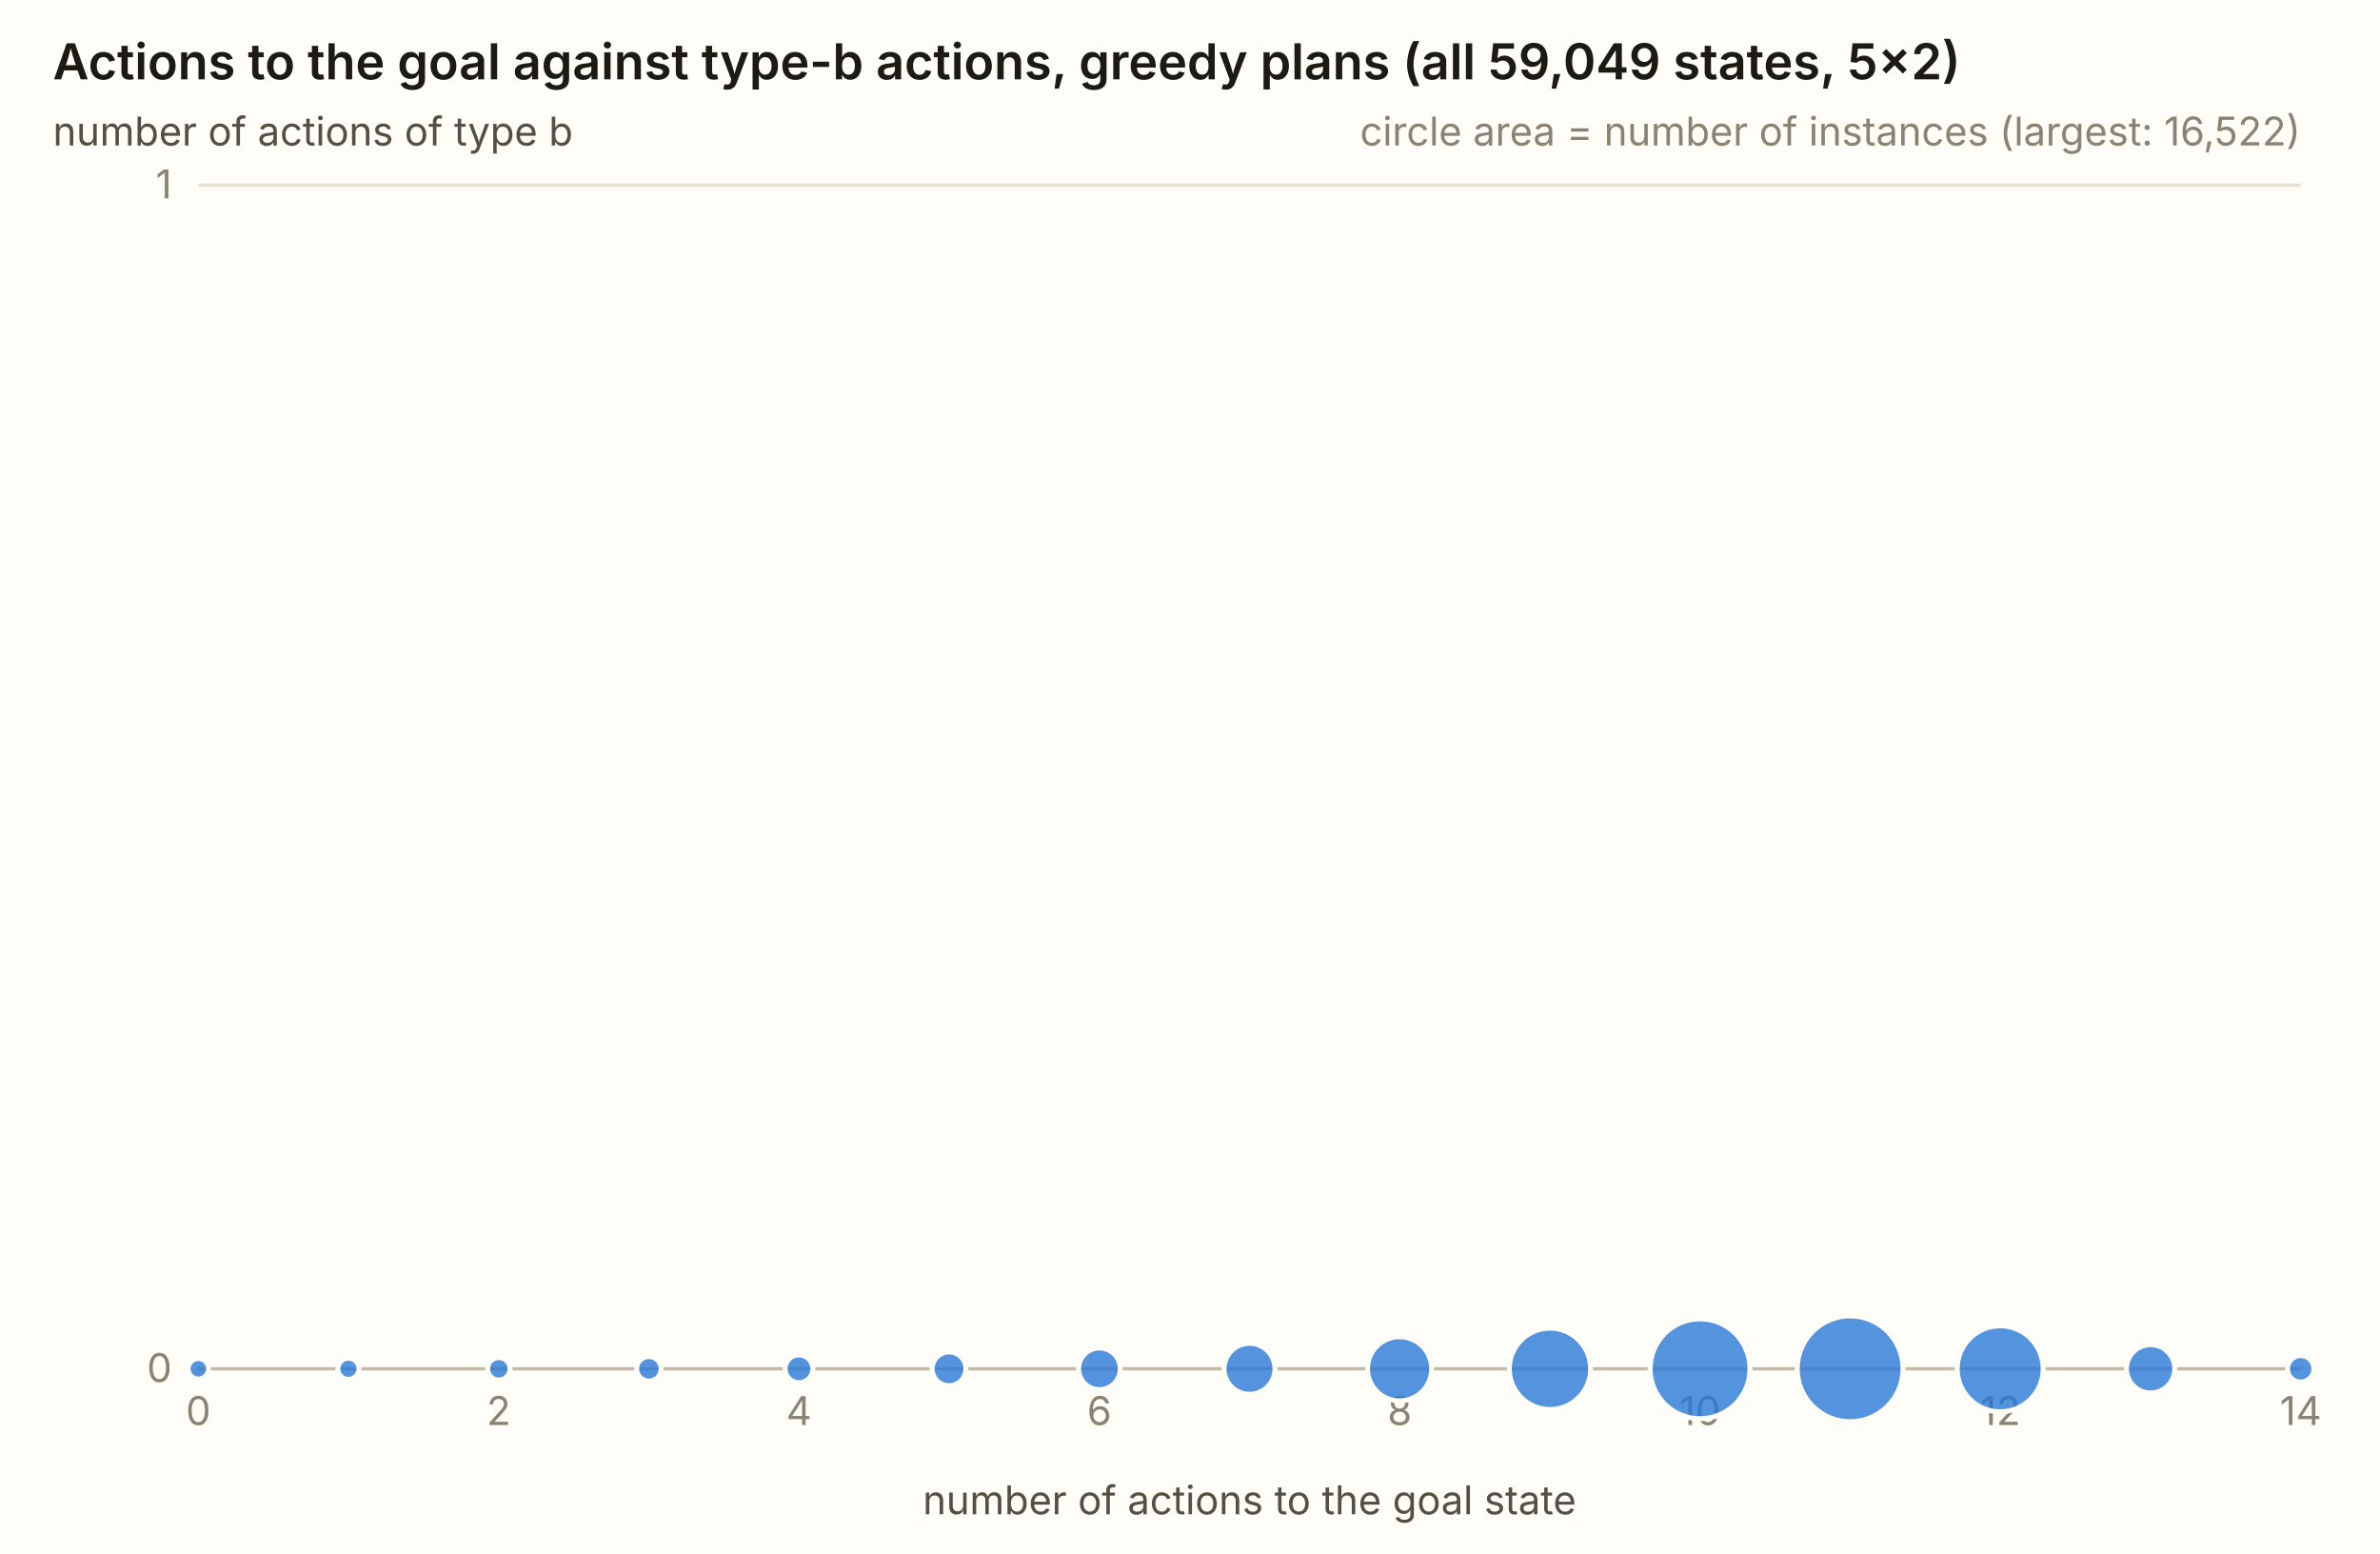
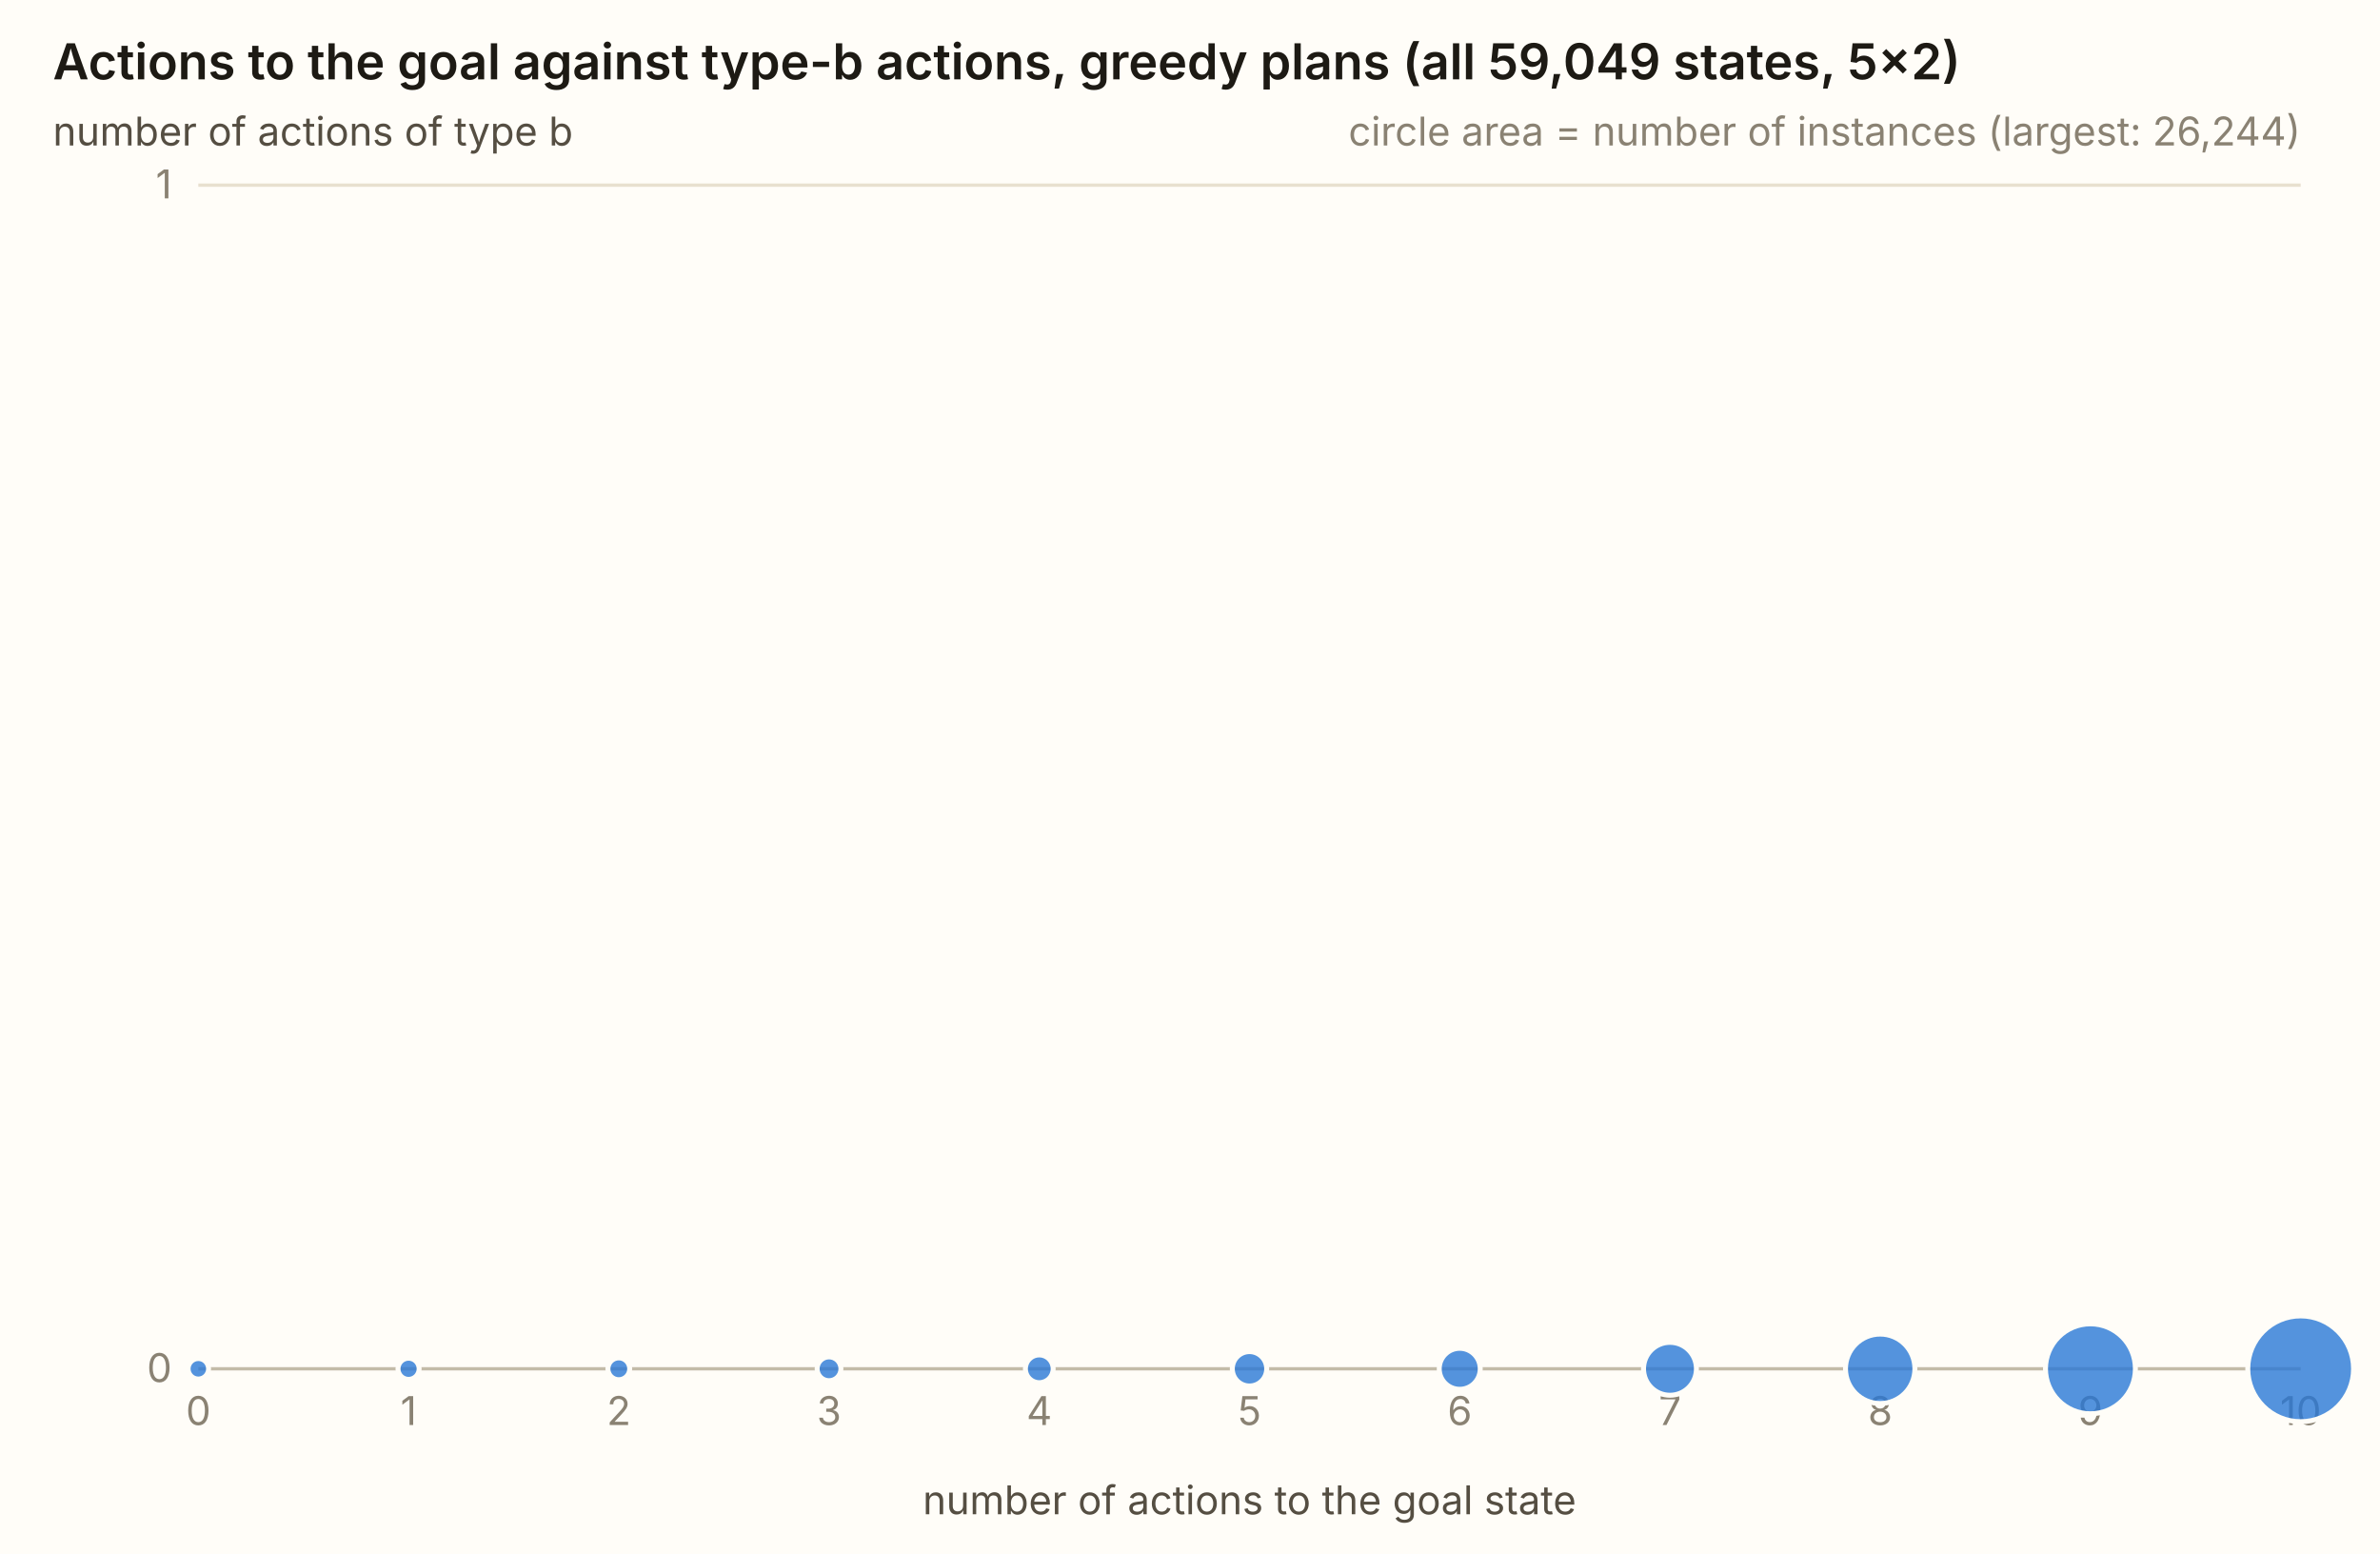
<svg xmlns="http://www.w3.org/2000/svg" viewBox="0 0 720 470" width="720" height="470" font-family="system-ui, -apple-system, Segoe UI, sans-serif" font-size="12">
  <rect width="720" height="470" fill="#fffdf8" />
  <text x="16" y="24" font-size="15" font-weight="600" fill="#1d1a14">Actions to the goal against type-b actions, greedy plans (all 59,049 states, 5×2)</text>
  <text x="16" y="44" fill="#554e42">number of actions of type b</text>
  <line x1="60" x2="696" y1="414" y2="414" stroke="#c3bba8" />
  <text x="52" y="418" text-anchor="end" fill="#8a8273">0</text>
  <line x1="60" x2="696" y1="56" y2="56" stroke="#e8e0cf" />
  <text x="52" y="60" text-anchor="end" fill="#8a8273">1</text>
  <text x="60" y="431" text-anchor="middle" fill="#8a8273">0</text>
-   <text x="150.857" y="431" text-anchor="middle" fill="#8a8273">2</text>
-   <text x="241.714" y="431" text-anchor="middle" fill="#8a8273">4</text>
-   <text x="332.571" y="431" text-anchor="middle" fill="#8a8273">6</text>
-   <text x="423.429" y="431" text-anchor="middle" fill="#8a8273">8</text>
-   <text x="514.286" y="431" text-anchor="middle" fill="#8a8273">10</text>
-   <text x="605.143" y="431" text-anchor="middle" fill="#8a8273">12</text>
-   <text x="696" y="431" text-anchor="middle" fill="#8a8273">14</text>
-   <circle cx="559.7" cy="414.0" r="16.0" fill="#2a78d6" fill-opacity="0.8" stroke="#fffdf8" stroke-width="1.5" />
-   <circle cx="514.3" cy="414.0" r="15.1" fill="#2a78d6" fill-opacity="0.8" stroke="#fffdf8" stroke-width="1.5" />
-   <circle cx="605.1" cy="414.0" r="13.0" fill="#2a78d6" fill-opacity="0.8" stroke="#fffdf8" stroke-width="1.5" />
-   <circle cx="468.9" cy="414.0" r="12.3" fill="#2a78d6" fill-opacity="0.8" stroke="#fffdf8" stroke-width="1.5" />
-   <circle cx="423.4" cy="414.0" r="9.7" fill="#2a78d6" fill-opacity="0.8" stroke="#fffdf8" stroke-width="1.5" />
-   <circle cx="378.0" cy="414.0" r="7.7" fill="#2a78d6" fill-opacity="0.8" stroke="#fffdf8" stroke-width="1.5" />
-   <circle cx="650.6" cy="414.0" r="7.3" fill="#2a78d6" fill-opacity="0.8" stroke="#fffdf8" stroke-width="1.5" />
-   <circle cx="332.6" cy="414.0" r="6.3" fill="#2a78d6" fill-opacity="0.8" stroke="#fffdf8" stroke-width="1.5" />
-   <circle cx="287.1" cy="414.0" r="5.1" fill="#2a78d6" fill-opacity="0.8" stroke="#fffdf8" stroke-width="1.5" />
-   <circle cx="241.7" cy="414.0" r="4.2" fill="#2a78d6" fill-opacity="0.8" stroke="#fffdf8" stroke-width="1.5" />
-   <circle cx="696.0" cy="414.0" r="4.0" fill="#2a78d6" fill-opacity="0.8" stroke="#fffdf8" stroke-width="1.5" />
-   <circle cx="196.3" cy="414.0" r="3.7" fill="#2a78d6" fill-opacity="0.8" stroke="#fffdf8" stroke-width="1.5" />
-   <circle cx="150.9" cy="414.0" r="3.4" fill="#2a78d6" fill-opacity="0.8" stroke="#fffdf8" stroke-width="1.5" />
-   <circle cx="105.4" cy="414.0" r="3.2" fill="#2a78d6" fill-opacity="0.8" stroke="#fffdf8" stroke-width="1.5" />
+   <text x="123.6" y="431" text-anchor="middle" fill="#8a8273">1</text>
+   <text x="187.2" y="431" text-anchor="middle" fill="#8a8273">2</text>
+   <text x="250.8" y="431" text-anchor="middle" fill="#8a8273">3</text>
+   <text x="314.4" y="431" text-anchor="middle" fill="#8a8273">4</text>
+   <text x="378" y="431" text-anchor="middle" fill="#8a8273">5</text>
+   <text x="441.6" y="431" text-anchor="middle" fill="#8a8273">6</text>
+   <text x="505.2" y="431" text-anchor="middle" fill="#8a8273">7</text>
+   <text x="568.8" y="431" text-anchor="middle" fill="#8a8273">8</text>
+   <text x="632.4" y="431" text-anchor="middle" fill="#8a8273">9</text>
+   <text x="696" y="431" text-anchor="middle" fill="#8a8273">10</text>
+   <circle cx="696.0" cy="414.0" r="16.0" fill="#2a78d6" fill-opacity="0.8" stroke="#fffdf8" stroke-width="1.5" />
+   <circle cx="632.4" cy="414.0" r="13.6" fill="#2a78d6" fill-opacity="0.8" stroke="#fffdf8" stroke-width="1.5" />
+   <circle cx="568.8" cy="414.0" r="10.5" fill="#2a78d6" fill-opacity="0.8" stroke="#fffdf8" stroke-width="1.5" />
+   <circle cx="505.2" cy="414.0" r="8.0" fill="#2a78d6" fill-opacity="0.8" stroke="#fffdf8" stroke-width="1.5" />
+   <circle cx="441.6" cy="414.0" r="6.2" fill="#2a78d6" fill-opacity="0.8" stroke="#fffdf8" stroke-width="1.5" />
+   <circle cx="378.0" cy="414.0" r="5.2" fill="#2a78d6" fill-opacity="0.8" stroke="#fffdf8" stroke-width="1.5" />
+   <circle cx="314.4" cy="414.0" r="4.2" fill="#2a78d6" fill-opacity="0.8" stroke="#fffdf8" stroke-width="1.5" />
+   <circle cx="250.8" cy="414.0" r="3.6" fill="#2a78d6" fill-opacity="0.8" stroke="#fffdf8" stroke-width="1.5" />
+   <circle cx="187.2" cy="414.0" r="3.3" fill="#2a78d6" fill-opacity="0.8" stroke="#fffdf8" stroke-width="1.5" />
+   <circle cx="123.6" cy="414.0" r="3.2" fill="#2a78d6" fill-opacity="0.8" stroke="#fffdf8" stroke-width="1.5" />
  <circle cx="60.0" cy="414.0" r="3.1" fill="#2a78d6" fill-opacity="0.8" stroke="#fffdf8" stroke-width="1.5" />
  <text x="378" y="458" text-anchor="middle" fill="#554e42">number of actions to the goal state</text>
-   <text x="696" y="44" text-anchor="end" fill="#8a8273">circle area = number of instances (largest: 16,522)</text>
+   <text x="696" y="44" text-anchor="end" fill="#8a8273">circle area = number of instances (largest: 26,244)</text>
</svg>
